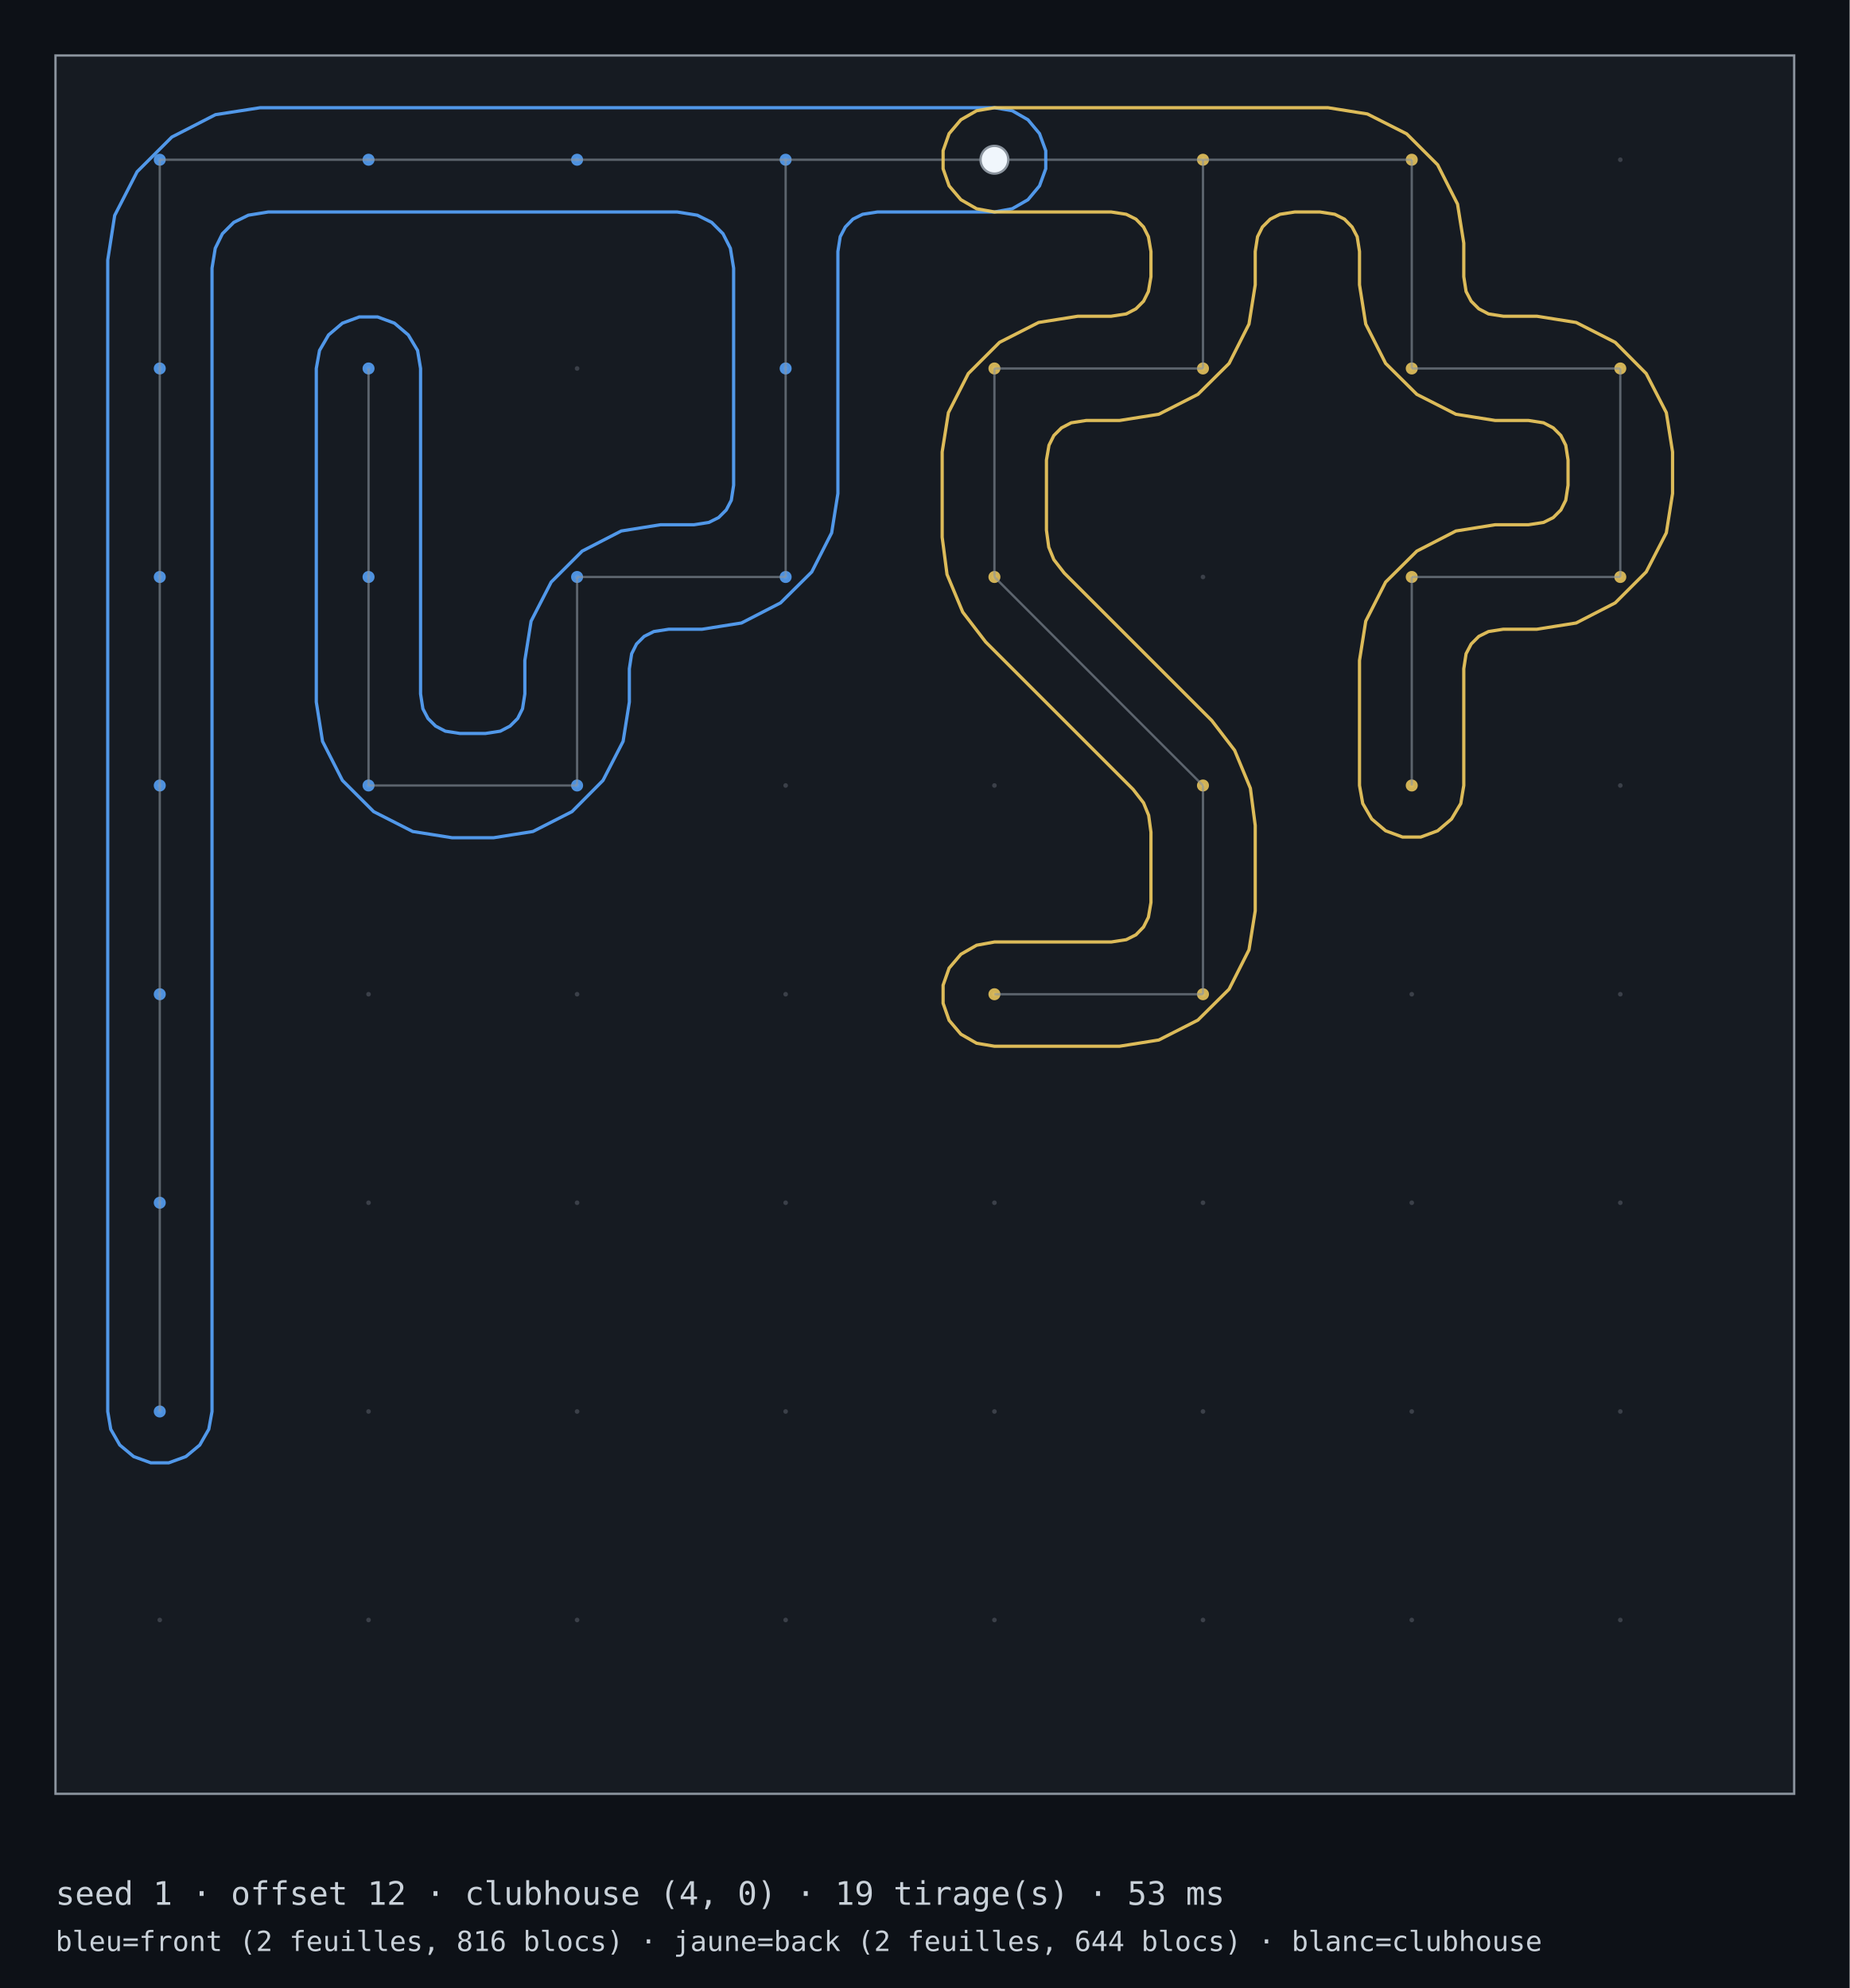
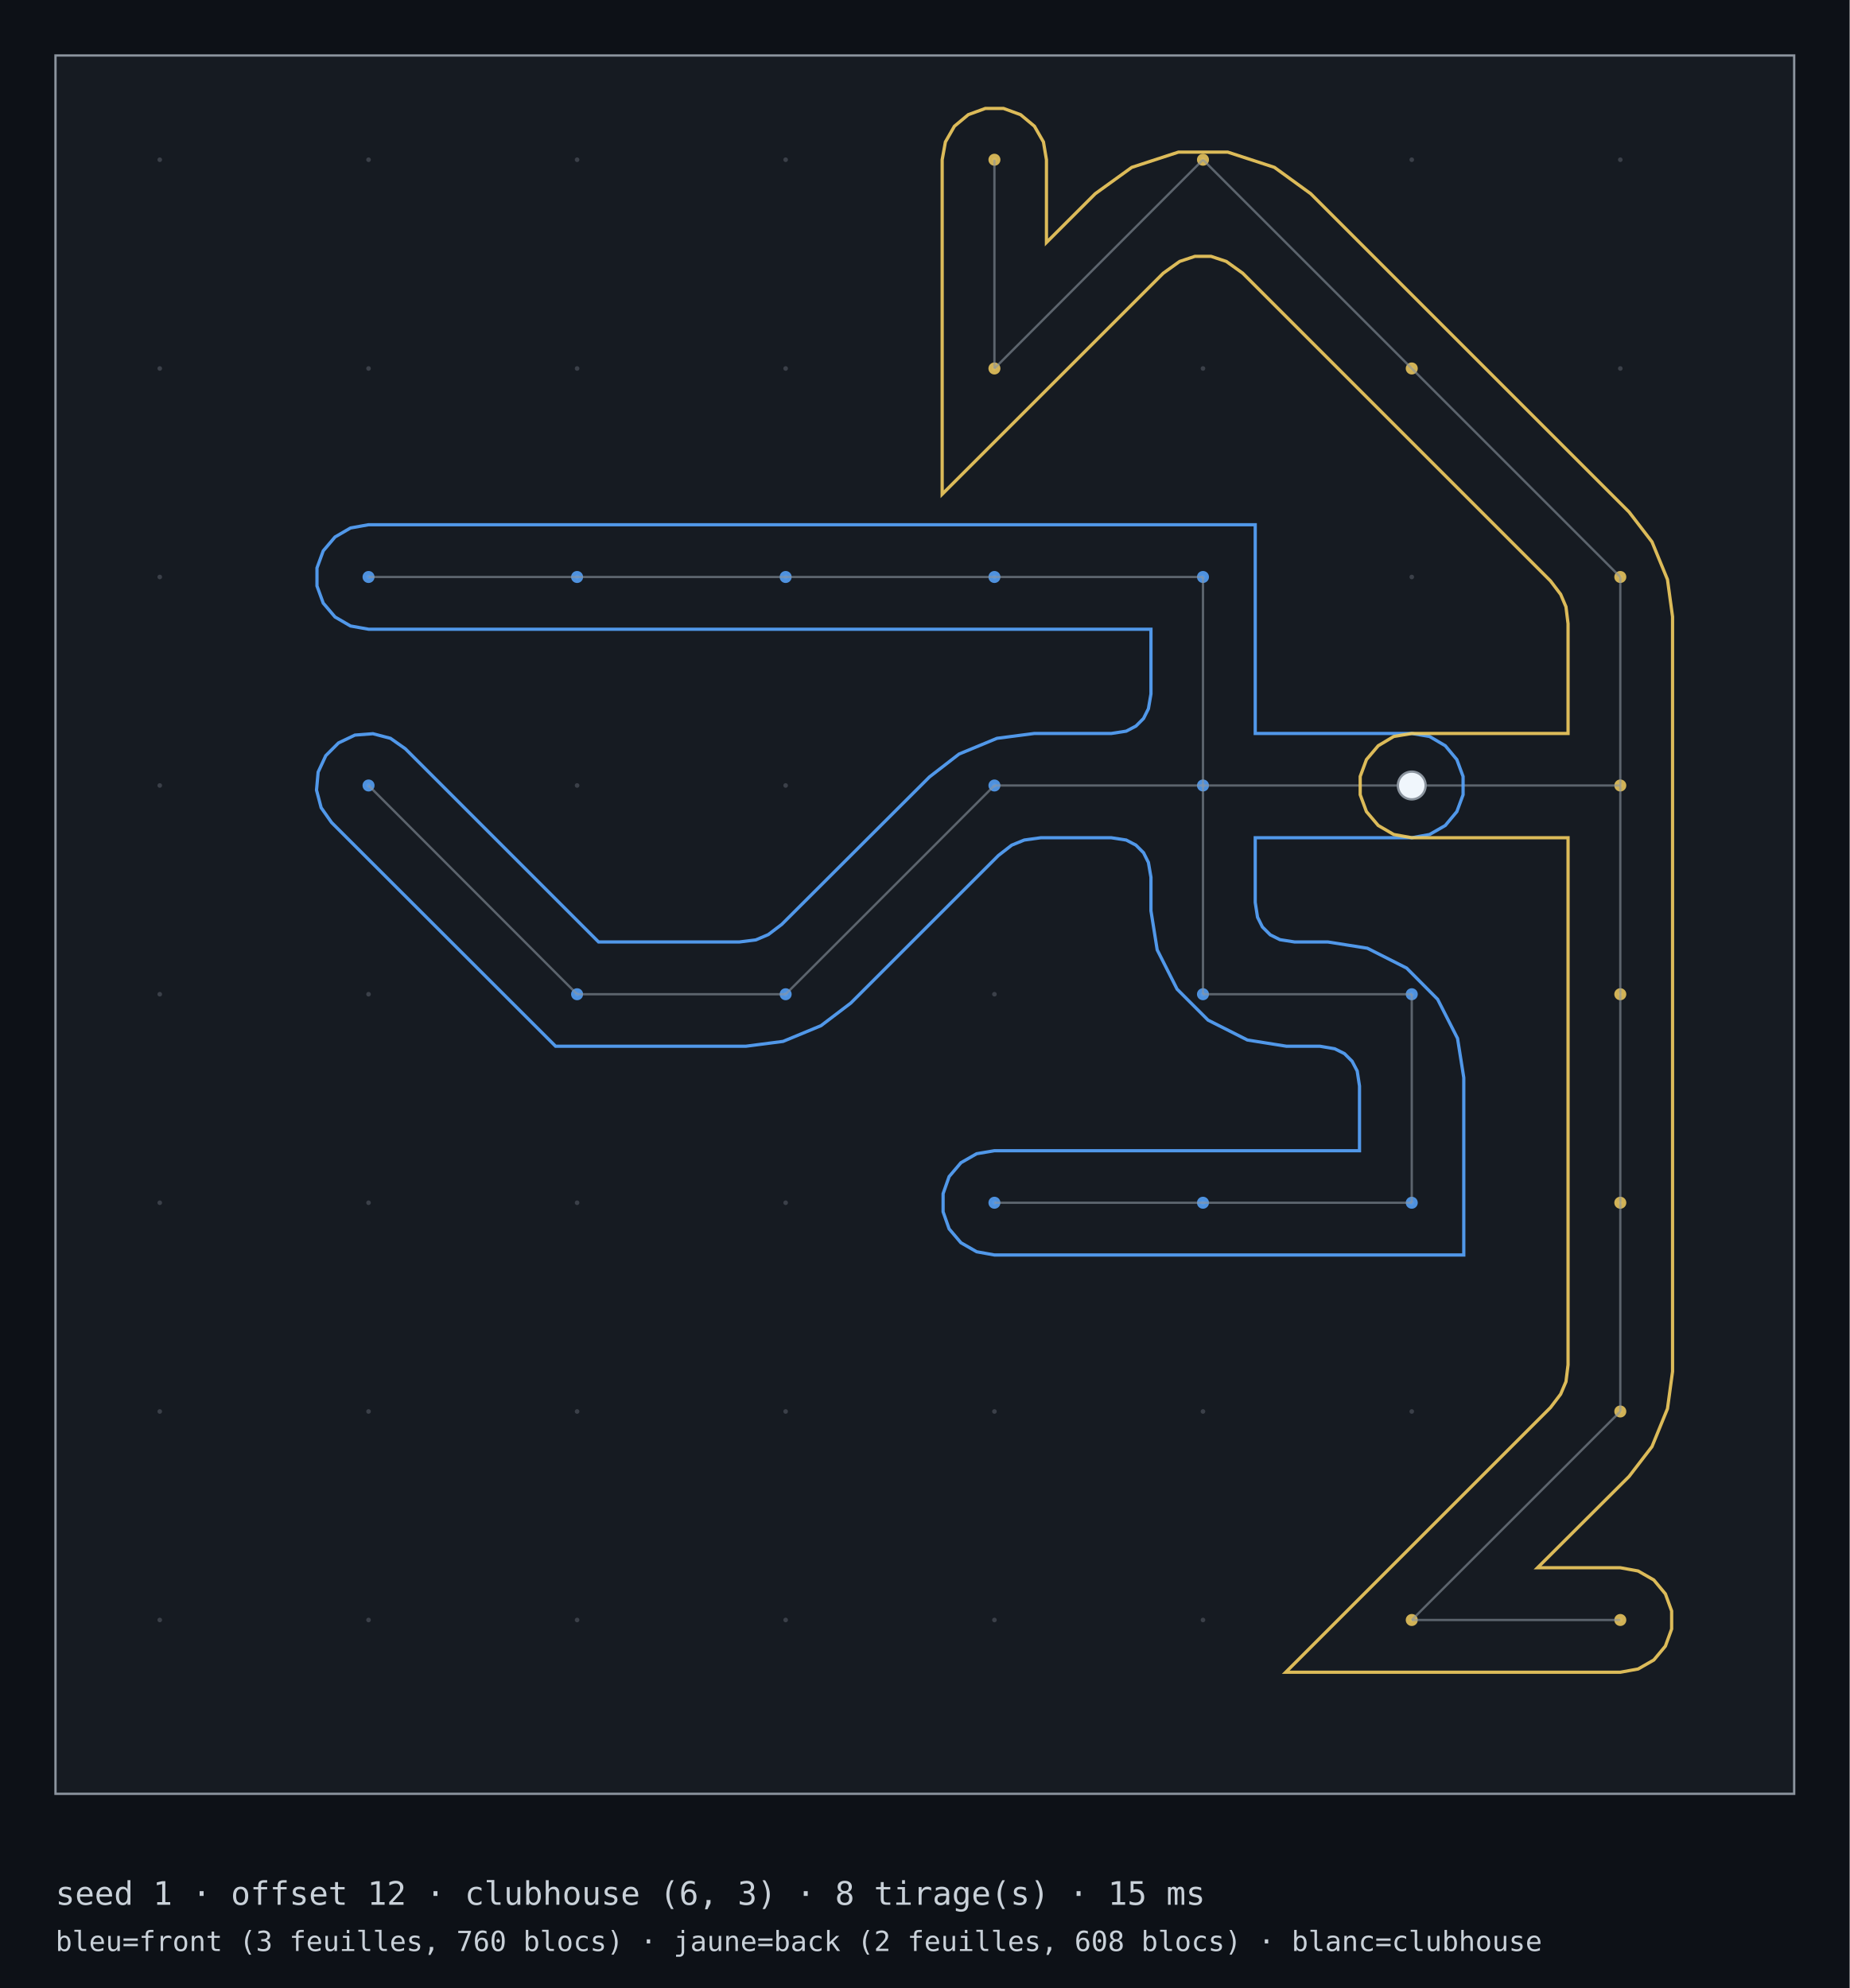
<svg xmlns="http://www.w3.org/2000/svg" width="800" height="860">
  <rect width="100%" height="100%" fill="#0d1117" />
  <rect x="24" y="24" width="752.0" height="752.0" fill="#161b22" stroke="#8b949e" />
  <style>text{font-family:monospace;fill:#c9d1d9}</style>
  <circle cx="69.1" cy="69.1" r="1.0" fill="#3b4049" />
  <circle cx="69.1" cy="159.4" r="1.0" fill="#3b4049" />
  <circle cx="69.1" cy="249.6" r="1.0" fill="#3b4049" />
  <circle cx="69.1" cy="339.8" r="1.0" fill="#3b4049" />
  <circle cx="69.1" cy="430.1" r="1.0" fill="#3b4049" />
  <circle cx="69.1" cy="520.3" r="1.0" fill="#3b4049" />
  <circle cx="69.1" cy="610.6" r="1.0" fill="#3b4049" />
  <circle cx="69.1" cy="700.8" r="1.0" fill="#3b4049" />
  <circle cx="159.4" cy="69.1" r="1.0" fill="#3b4049" />
  <circle cx="159.4" cy="159.4" r="1.0" fill="#3b4049" />
  <circle cx="159.4" cy="249.6" r="1.0" fill="#3b4049" />
  <circle cx="159.4" cy="339.8" r="1.0" fill="#3b4049" />
  <circle cx="159.4" cy="430.1" r="1.0" fill="#3b4049" />
  <circle cx="159.4" cy="520.3" r="1.0" fill="#3b4049" />
  <circle cx="159.4" cy="610.6" r="1.0" fill="#3b4049" />
  <circle cx="159.4" cy="700.8" r="1.0" fill="#3b4049" />
  <circle cx="249.6" cy="69.1" r="1.0" fill="#3b4049" />
  <circle cx="249.6" cy="159.4" r="1.0" fill="#3b4049" />
  <circle cx="249.6" cy="249.6" r="1.0" fill="#3b4049" />
  <circle cx="249.6" cy="339.8" r="1.0" fill="#3b4049" />
  <circle cx="249.6" cy="430.1" r="1.0" fill="#3b4049" />
  <circle cx="249.6" cy="520.3" r="1.0" fill="#3b4049" />
  <circle cx="249.6" cy="610.6" r="1.0" fill="#3b4049" />
  <circle cx="249.6" cy="700.8" r="1.0" fill="#3b4049" />
  <circle cx="339.8" cy="69.1" r="1.0" fill="#3b4049" />
  <circle cx="339.8" cy="159.4" r="1.0" fill="#3b4049" />
  <circle cx="339.8" cy="249.6" r="1.0" fill="#3b4049" />
  <circle cx="339.8" cy="339.8" r="1.0" fill="#3b4049" />
  <circle cx="339.8" cy="430.1" r="1.0" fill="#3b4049" />
  <circle cx="339.8" cy="520.3" r="1.0" fill="#3b4049" />
  <circle cx="339.8" cy="610.6" r="1.0" fill="#3b4049" />
  <circle cx="339.8" cy="700.8" r="1.0" fill="#3b4049" />
  <circle cx="430.1" cy="69.1" r="1.0" fill="#3b4049" />
  <circle cx="430.1" cy="159.4" r="1.0" fill="#3b4049" />
  <circle cx="430.1" cy="249.6" r="1.0" fill="#3b4049" />
  <circle cx="430.1" cy="339.8" r="1.0" fill="#3b4049" />
  <circle cx="430.1" cy="430.1" r="1.0" fill="#3b4049" />
  <circle cx="430.1" cy="520.3" r="1.0" fill="#3b4049" />
  <circle cx="430.1" cy="610.6" r="1.0" fill="#3b4049" />
  <circle cx="430.1" cy="700.8" r="1.0" fill="#3b4049" />
  <circle cx="520.3" cy="69.1" r="1.0" fill="#3b4049" />
  <circle cx="520.3" cy="159.4" r="1.0" fill="#3b4049" />
  <circle cx="520.3" cy="249.6" r="1.0" fill="#3b4049" />
  <circle cx="520.3" cy="339.8" r="1.0" fill="#3b4049" />
  <circle cx="520.3" cy="430.1" r="1.0" fill="#3b4049" />
  <circle cx="520.3" cy="520.3" r="1.0" fill="#3b4049" />
  <circle cx="520.3" cy="610.6" r="1.0" fill="#3b4049" />
  <circle cx="520.3" cy="700.8" r="1.0" fill="#3b4049" />
  <circle cx="610.6" cy="69.1" r="1.0" fill="#3b4049" />
  <circle cx="610.6" cy="159.4" r="1.0" fill="#3b4049" />
  <circle cx="610.6" cy="249.6" r="1.0" fill="#3b4049" />
  <circle cx="610.6" cy="339.8" r="1.0" fill="#3b4049" />
  <circle cx="610.6" cy="430.1" r="1.0" fill="#3b4049" />
  <circle cx="610.6" cy="520.3" r="1.0" fill="#3b4049" />
  <circle cx="610.6" cy="610.6" r="1.0" fill="#3b4049" />
  <circle cx="610.6" cy="700.8" r="1.0" fill="#3b4049" />
  <circle cx="700.8" cy="69.1" r="1.0" fill="#3b4049" />
  <circle cx="700.8" cy="159.4" r="1.0" fill="#3b4049" />
  <circle cx="700.8" cy="249.6" r="1.0" fill="#3b4049" />
  <circle cx="700.8" cy="339.8" r="1.0" fill="#3b4049" />
  <circle cx="700.8" cy="430.1" r="1.0" fill="#3b4049" />
  <circle cx="700.8" cy="520.3" r="1.0" fill="#3b4049" />
  <circle cx="700.8" cy="610.6" r="1.0" fill="#3b4049" />
  <circle cx="700.8" cy="700.8" r="1.0" fill="#3b4049" />
-   <circle cx="339.8" cy="69.1" r="2.6" fill="#58a6ff" fill-opacity="0.85" />
-   <circle cx="339.8" cy="159.4" r="2.6" fill="#58a6ff" fill-opacity="0.85" />
-   <circle cx="249.6" cy="69.1" r="2.6" fill="#58a6ff" fill-opacity="0.85" />
-   <circle cx="159.4" cy="69.1" r="2.6" fill="#58a6ff" fill-opacity="0.85" />
-   <circle cx="69.1" cy="69.1" r="2.6" fill="#58a6ff" fill-opacity="0.85" />
-   <circle cx="69.1" cy="159.4" r="2.6" fill="#58a6ff" fill-opacity="0.85" />
-   <circle cx="69.1" cy="249.6" r="2.6" fill="#58a6ff" fill-opacity="0.85" />
-   <circle cx="69.1" cy="339.8" r="2.6" fill="#58a6ff" fill-opacity="0.85" />
-   <circle cx="69.1" cy="430.1" r="2.6" fill="#58a6ff" fill-opacity="0.85" />
-   <circle cx="69.1" cy="520.3" r="2.6" fill="#58a6ff" fill-opacity="0.85" />
-   <circle cx="69.1" cy="610.6" r="2.6" fill="#58a6ff" fill-opacity="0.85" />
+   <circle cx="520.3" cy="339.8" r="2.6" fill="#58a6ff" fill-opacity="0.85" />
+   <circle cx="520.3" cy="430.1" r="2.6" fill="#58a6ff" fill-opacity="0.85" />
+   <circle cx="430.1" cy="339.8" r="2.6" fill="#58a6ff" fill-opacity="0.85" />
+   <circle cx="520.3" cy="249.6" r="2.6" fill="#58a6ff" fill-opacity="0.85" />
+   <circle cx="430.1" cy="249.6" r="2.6" fill="#58a6ff" fill-opacity="0.85" />
  <circle cx="339.8" cy="249.6" r="2.6" fill="#58a6ff" fill-opacity="0.85" />
  <circle cx="249.6" cy="249.6" r="2.6" fill="#58a6ff" fill-opacity="0.85" />
-   <circle cx="249.6" cy="339.8" r="2.6" fill="#58a6ff" fill-opacity="0.85" />
+   <circle cx="159.4" cy="249.6" r="2.6" fill="#58a6ff" fill-opacity="0.85" />
+   <circle cx="339.8" cy="430.1" r="2.6" fill="#58a6ff" fill-opacity="0.85" />
+   <circle cx="249.6" cy="430.1" r="2.6" fill="#58a6ff" fill-opacity="0.85" />
  <circle cx="159.4" cy="339.8" r="2.6" fill="#58a6ff" fill-opacity="0.85" />
-   <circle cx="159.4" cy="249.6" r="2.6" fill="#58a6ff" fill-opacity="0.85" />
-   <circle cx="159.4" cy="159.4" r="2.6" fill="#58a6ff" fill-opacity="0.85" />
+   <circle cx="610.6" cy="430.1" r="2.6" fill="#58a6ff" fill-opacity="0.85" />
+   <circle cx="610.6" cy="520.3" r="2.6" fill="#58a6ff" fill-opacity="0.85" />
+   <circle cx="520.3" cy="520.3" r="2.6" fill="#58a6ff" fill-opacity="0.85" />
+   <circle cx="430.1" cy="520.3" r="2.6" fill="#58a6ff" fill-opacity="0.85" />
+   <circle cx="700.8" cy="339.8" r="2.6" fill="#f2cc60" fill-opacity="0.85" />
+   <circle cx="700.8" cy="249.6" r="2.6" fill="#f2cc60" fill-opacity="0.85" />
+   <circle cx="700.8" cy="430.1" r="2.6" fill="#f2cc60" fill-opacity="0.85" />
+   <circle cx="700.8" cy="520.3" r="2.6" fill="#f2cc60" fill-opacity="0.85" />
+   <circle cx="700.8" cy="610.6" r="2.6" fill="#f2cc60" fill-opacity="0.85" />
+   <circle cx="610.6" cy="700.8" r="2.6" fill="#f2cc60" fill-opacity="0.85" />
+   <circle cx="700.8" cy="700.8" r="2.6" fill="#f2cc60" fill-opacity="0.85" />
+   <circle cx="610.6" cy="159.4" r="2.6" fill="#f2cc60" fill-opacity="0.85" />
  <circle cx="520.3" cy="69.1" r="2.6" fill="#f2cc60" fill-opacity="0.85" />
-   <circle cx="520.3" cy="159.4" r="2.6" fill="#f2cc60" fill-opacity="0.85" />
-   <circle cx="610.6" cy="69.1" r="2.6" fill="#f2cc60" fill-opacity="0.85" />
-   <circle cx="610.6" cy="159.4" r="2.6" fill="#f2cc60" fill-opacity="0.85" />
-   <circle cx="700.8" cy="159.4" r="2.6" fill="#f2cc60" fill-opacity="0.85" />
-   <circle cx="700.8" cy="249.6" r="2.6" fill="#f2cc60" fill-opacity="0.85" />
-   <circle cx="610.6" cy="249.6" r="2.6" fill="#f2cc60" fill-opacity="0.85" />
-   <circle cx="610.6" cy="339.8" r="2.6" fill="#f2cc60" fill-opacity="0.85" />
  <circle cx="430.1" cy="159.4" r="2.6" fill="#f2cc60" fill-opacity="0.85" />
-   <circle cx="430.1" cy="249.6" r="2.6" fill="#f2cc60" fill-opacity="0.85" />
-   <circle cx="520.3" cy="339.8" r="2.6" fill="#f2cc60" fill-opacity="0.85" />
-   <circle cx="520.3" cy="430.1" r="2.6" fill="#f2cc60" fill-opacity="0.85" />
-   <circle cx="430.1" cy="430.1" r="2.6" fill="#f2cc60" fill-opacity="0.85" />
-   <line x1="430.1" y1="69.1" x2="339.8" y2="69.1" stroke="#8b949e" stroke-width="1.0" stroke-opacity="0.6" />
-   <line x1="430.1" y1="69.1" x2="520.3" y2="69.1" stroke="#8b949e" stroke-width="1.0" stroke-opacity="0.6" />
-   <line x1="339.8" y1="69.1" x2="339.8" y2="159.4" stroke="#8b949e" stroke-width="1.0" stroke-opacity="0.6" />
-   <line x1="520.3" y1="69.1" x2="520.3" y2="159.4" stroke="#8b949e" stroke-width="1.0" stroke-opacity="0.6" />
-   <line x1="339.8" y1="159.4" x2="339.8" y2="249.6" stroke="#8b949e" stroke-width="1.0" stroke-opacity="0.6" />
-   <line x1="520.3" y1="159.4" x2="430.1" y2="159.4" stroke="#8b949e" stroke-width="1.0" stroke-opacity="0.6" />
+   <circle cx="430.1" cy="69.1" r="2.6" fill="#f2cc60" fill-opacity="0.85" />
+   <line x1="610.6" y1="339.8" x2="520.3" y2="339.8" stroke="#8b949e" stroke-width="1.0" stroke-opacity="0.6" />
+   <line x1="610.6" y1="339.8" x2="700.8" y2="339.8" stroke="#8b949e" stroke-width="1.0" stroke-opacity="0.6" />
+   <line x1="520.3" y1="339.8" x2="520.3" y2="430.1" stroke="#8b949e" stroke-width="1.0" stroke-opacity="0.6" />
+   <line x1="700.8" y1="339.8" x2="700.8" y2="249.6" stroke="#8b949e" stroke-width="1.0" stroke-opacity="0.6" />
+   <line x1="520.3" y1="430.1" x2="610.6" y2="430.1" stroke="#8b949e" stroke-width="1.0" stroke-opacity="0.6" />
+   <line x1="700.8" y1="249.6" x2="610.6" y2="159.4" stroke="#8b949e" stroke-width="1.0" stroke-opacity="0.6" />
+   <line x1="610.6" y1="430.1" x2="610.6" y2="520.3" stroke="#8b949e" stroke-width="1.0" stroke-opacity="0.6" />
+   <line x1="610.6" y1="159.4" x2="520.3" y2="69.1" stroke="#8b949e" stroke-width="1.0" stroke-opacity="0.6" />
+   <line x1="610.6" y1="520.3" x2="520.3" y2="520.3" stroke="#8b949e" stroke-width="1.0" stroke-opacity="0.6" />
+   <line x1="520.3" y1="69.1" x2="430.1" y2="159.4" stroke="#8b949e" stroke-width="1.0" stroke-opacity="0.6" />
+   <line x1="520.3" y1="520.3" x2="430.1" y2="520.3" stroke="#8b949e" stroke-width="1.0" stroke-opacity="0.6" />
+   <line x1="430.1" y1="159.4" x2="430.1" y2="69.1" stroke="#8b949e" stroke-width="1.0" stroke-opacity="0.6" />
+   <line x1="520.3" y1="339.8" x2="430.1" y2="339.8" stroke="#8b949e" stroke-width="1.0" stroke-opacity="0.6" />
+   <line x1="700.8" y1="339.8" x2="700.8" y2="430.1" stroke="#8b949e" stroke-width="1.0" stroke-opacity="0.6" />
+   <line x1="430.1" y1="339.8" x2="339.8" y2="430.1" stroke="#8b949e" stroke-width="1.0" stroke-opacity="0.6" />
+   <line x1="700.8" y1="430.1" x2="700.8" y2="520.3" stroke="#8b949e" stroke-width="1.0" stroke-opacity="0.6" />
+   <line x1="339.8" y1="430.1" x2="249.6" y2="430.1" stroke="#8b949e" stroke-width="1.0" stroke-opacity="0.6" />
+   <line x1="700.8" y1="520.3" x2="700.8" y2="610.6" stroke="#8b949e" stroke-width="1.0" stroke-opacity="0.6" />
+   <line x1="249.6" y1="430.1" x2="159.4" y2="339.8" stroke="#8b949e" stroke-width="1.0" stroke-opacity="0.6" />
+   <line x1="700.8" y1="610.6" x2="610.6" y2="700.8" stroke="#8b949e" stroke-width="1.0" stroke-opacity="0.6" />
+   <line x1="610.6" y1="700.8" x2="700.8" y2="700.8" stroke="#8b949e" stroke-width="1.0" stroke-opacity="0.6" />
+   <line x1="520.3" y1="339.8" x2="520.3" y2="249.6" stroke="#8b949e" stroke-width="1.0" stroke-opacity="0.6" />
+   <line x1="520.3" y1="249.6" x2="430.1" y2="249.6" stroke="#8b949e" stroke-width="1.0" stroke-opacity="0.6" />
+   <line x1="430.1" y1="249.6" x2="339.8" y2="249.6" stroke="#8b949e" stroke-width="1.0" stroke-opacity="0.6" />
  <line x1="339.8" y1="249.6" x2="249.6" y2="249.6" stroke="#8b949e" stroke-width="1.0" stroke-opacity="0.6" />
-   <line x1="430.1" y1="159.4" x2="430.1" y2="249.6" stroke="#8b949e" stroke-width="1.0" stroke-opacity="0.6" />
-   <line x1="249.6" y1="249.6" x2="249.6" y2="339.8" stroke="#8b949e" stroke-width="1.0" stroke-opacity="0.6" />
-   <line x1="430.1" y1="249.6" x2="520.3" y2="339.8" stroke="#8b949e" stroke-width="1.0" stroke-opacity="0.6" />
-   <line x1="249.6" y1="339.8" x2="159.4" y2="339.8" stroke="#8b949e" stroke-width="1.0" stroke-opacity="0.6" />
-   <line x1="520.3" y1="339.8" x2="520.3" y2="430.1" stroke="#8b949e" stroke-width="1.0" stroke-opacity="0.6" />
-   <line x1="159.4" y1="339.8" x2="159.4" y2="249.6" stroke="#8b949e" stroke-width="1.0" stroke-opacity="0.6" />
-   <line x1="520.3" y1="430.1" x2="430.1" y2="430.1" stroke="#8b949e" stroke-width="1.0" stroke-opacity="0.6" />
-   <line x1="159.4" y1="249.6" x2="159.4" y2="159.4" stroke="#8b949e" stroke-width="1.0" stroke-opacity="0.6" />
-   <line x1="520.3" y1="69.1" x2="610.6" y2="69.1" stroke="#8b949e" stroke-width="1.0" stroke-opacity="0.6" />
-   <line x1="339.8" y1="69.1" x2="249.6" y2="69.1" stroke="#8b949e" stroke-width="1.0" stroke-opacity="0.6" />
-   <line x1="610.6" y1="69.1" x2="610.6" y2="159.4" stroke="#8b949e" stroke-width="1.0" stroke-opacity="0.6" />
-   <line x1="249.6" y1="69.1" x2="159.4" y2="69.1" stroke="#8b949e" stroke-width="1.0" stroke-opacity="0.6" />
-   <line x1="610.6" y1="159.4" x2="700.8" y2="159.4" stroke="#8b949e" stroke-width="1.0" stroke-opacity="0.6" />
-   <line x1="159.4" y1="69.1" x2="69.1" y2="69.1" stroke="#8b949e" stroke-width="1.0" stroke-opacity="0.6" />
-   <line x1="700.8" y1="159.4" x2="700.8" y2="249.6" stroke="#8b949e" stroke-width="1.0" stroke-opacity="0.6" />
-   <line x1="69.1" y1="69.1" x2="69.1" y2="159.4" stroke="#8b949e" stroke-width="1.0" stroke-opacity="0.6" />
-   <line x1="700.8" y1="249.6" x2="610.6" y2="249.6" stroke="#8b949e" stroke-width="1.0" stroke-opacity="0.6" />
-   <line x1="69.1" y1="159.4" x2="69.1" y2="249.6" stroke="#8b949e" stroke-width="1.0" stroke-opacity="0.6" />
-   <line x1="610.6" y1="249.6" x2="610.6" y2="339.8" stroke="#8b949e" stroke-width="1.0" stroke-opacity="0.6" />
-   <line x1="69.1" y1="249.6" x2="69.1" y2="339.8" stroke="#8b949e" stroke-width="1.0" stroke-opacity="0.6" />
-   <line x1="69.1" y1="339.8" x2="69.1" y2="430.1" stroke="#8b949e" stroke-width="1.0" stroke-opacity="0.6" />
-   <line x1="69.1" y1="430.1" x2="69.1" y2="520.3" stroke="#8b949e" stroke-width="1.0" stroke-opacity="0.6" />
-   <line x1="69.1" y1="520.3" x2="69.1" y2="610.6" stroke="#8b949e" stroke-width="1.0" stroke-opacity="0.6" />
-   <polygon points="430.1,91.7 437.8,90.3 444.6,86.4 449.6,80.4 452.3,73.0 452.3,65.2 449.6,57.8 444.6,51.8 437.8,47.9 430.1,46.6 112.5,46.6 93.2,49.6 74.3,59.3 59.3,74.3 49.6,93.2 46.6,112.5 46.6,610.6 47.9,618.3 51.8,625.1 57.8,630.1 65.2,632.8 73.0,632.8 80.4,630.1 86.4,625.1 90.3,618.3 91.7,610.6 91.7,116.0 93.1,107.4 96.2,101.1 101.1,96.2 107.4,93.1 116.0,91.7 292.9,91.7 301.6,93.1 307.8,96.2 312.7,101.1 315.9,107.4 317.3,116.0 317.3,209.9 316.3,216.4 314.1,220.6 310.8,223.9 306.6,226.0 300.2,227.0 285.7,227.0 268.7,229.7 251.8,238.4 238.4,251.8 229.7,268.7 227.0,285.7 227.0,300.2 226.0,306.6 223.9,310.8 220.6,314.1 216.4,316.3 209.9,317.3 199.0,317.3 192.6,316.3 188.4,314.1 185.1,310.8 182.9,306.6 181.9,300.2 181.9,159.4 180.6,151.6 176.6,144.9 170.6,139.8 163.3,137.1 155.4,137.1 148.1,139.8 142.1,144.9 138.2,151.6 136.8,159.4 136.8,303.7 139.5,320.7 148.1,337.6 161.6,351.1 178.5,359.7 195.5,362.4 213.5,362.4 230.5,359.7 247.4,351.1 260.8,337.6 269.5,320.7 272.2,303.7 272.2,289.3 273.2,282.8 275.3,278.6 278.6,275.3 282.8,273.2 289.3,272.2 303.7,272.2 320.7,269.5 337.6,260.8 351.1,247.4 359.7,230.5 362.4,213.5 362.4,108.8 363.4,102.4 365.6,98.2 368.9,94.8 373.1,92.7 379.5,91.7" fill="none" stroke="#58a6ff" stroke-width="1.4" stroke-opacity="0.9" />
-   <polygon points="430.1,46.6 422.4,47.9 415.6,51.8 410.5,57.8 407.9,65.2 407.9,73.0 410.5,80.4 415.6,86.4 422.4,90.3 430.1,91.7 480.6,91.7 487.1,92.7 491.3,94.8 494.6,98.2 496.7,102.4 497.8,108.8 497.8,119.7 496.7,126.1 494.6,130.3 491.3,133.6 487.1,135.8 480.6,136.8 466.2,136.8 449.2,139.5 432.3,148.1 418.8,161.6 410.2,178.5 407.5,195.5 407.5,232.4 409.6,248.5 416.4,264.8 426.3,277.7 490.1,341.5 494.6,347.3 496.8,352.7 497.8,360.0 497.8,390.4 496.7,396.8 494.6,401.0 491.3,404.4 487.1,406.5 480.6,407.5 430.1,407.5 422.4,408.9 415.6,412.8 410.5,418.8 407.9,426.2 407.9,434.0 410.5,441.4 415.6,447.4 422.4,451.3 430.1,452.6 484.2,452.6 501.2,449.9 518.1,441.3 531.6,427.9 540.2,410.9 542.9,394.0 542.9,357.1 540.8,341.0 534.0,324.6 524.1,311.7 460.3,247.9 455.8,242.1 453.6,236.7 452.6,229.4 452.6,199.0 453.7,192.6 455.8,188.4 459.1,185.1 463.3,182.9 469.8,181.9 484.2,181.9 501.2,179.2 518.1,170.6 531.6,157.2 540.2,140.2 542.9,123.2 542.9,108.8 543.9,102.4 546.0,98.2 549.4,94.8 553.6,92.7 560.0,91.7 570.9,91.7 577.3,92.7 581.5,94.8 584.8,98.2 587.0,102.4 588.0,108.8 588.0,123.2 590.7,140.2 599.3,157.2 612.8,170.6 629.7,179.2 646.7,181.9 661.1,181.9 667.6,182.9 671.8,185.1 675.1,188.4 677.2,192.6 678.2,199.0 678.2,209.9 677.2,216.4 675.1,220.6 671.8,223.9 667.6,226.0 661.1,227.0 646.7,227.0 629.7,229.7 612.8,238.4 599.3,251.8 590.7,268.7 588.0,285.7 588.0,339.8 589.4,347.6 593.3,354.3 599.3,359.4 606.6,362.1 614.5,362.1 621.8,359.4 627.8,354.3 631.8,347.6 633.1,339.8 633.1,289.3 634.1,282.8 636.3,278.6 639.6,275.3 643.8,273.2 650.2,272.2 664.7,272.2 681.7,269.5 698.6,260.8 712.0,247.4 720.7,230.5 723.4,213.5 723.4,195.5 720.7,178.5 712.0,161.6 698.6,148.1 681.7,139.5 664.7,136.8 650.2,136.8 643.8,135.8 639.6,133.6 636.3,130.3 634.1,126.1 633.1,119.7 633.1,105.2 630.4,88.3 621.8,71.3 608.4,57.9 591.4,49.3 574.4,46.6" fill="none" stroke="#f2cc60" stroke-width="1.4" stroke-opacity="0.9" />
-   <circle cx="430.1" cy="69.1" r="6" fill="#f0f6fc" stroke="#8b949e" />
-   <text x="24" y="824" font-size="14">seed 1 · offset 12 · clubhouse (4, 0) · 19 tirage(s) · 53 ms</text>
-   <text x="24" y="844" font-size="12">bleu=front (2 feuilles, 816 blocs) · jaune=back (2 feuilles, 644 blocs) · blanc=clubhouse</text>
+   <line x1="249.6" y1="249.6" x2="159.4" y2="249.6" stroke="#8b949e" stroke-width="1.0" stroke-opacity="0.6" />
+   <polygon points="610.6,362.4 618.3,361.0 625.1,357.1 630.1,351.1 632.8,343.8 632.8,335.9 630.1,328.6 625.1,322.6 618.3,318.6 610.6,317.3 542.9,317.3 542.9,227.0 159.4,227.0 151.6,228.4 144.9,232.3 139.8,238.3 137.1,245.7 137.1,253.5 139.8,260.9 144.9,266.9 151.6,270.8 159.4,272.2 497.8,272.2 497.8,300.2 496.7,306.6 494.6,310.8 491.3,314.1 487.1,316.3 480.6,317.3 447.3,317.3 431.2,319.4 414.8,326.2 402.0,336.1 338.1,399.9 332.3,404.3 326.9,406.6 319.7,407.5 258.9,407.5 175.3,323.9 168.9,319.4 161.3,317.4 153.5,318.0 146.4,321.4 140.9,326.9 137.6,334.0 136.9,341.8 138.9,349.4 143.4,355.8 240.3,452.6 322.6,452.6 338.7,450.5 355.1,443.7 368.0,433.9 431.8,370.1 437.6,365.6 443.0,363.4 450.2,362.4 480.6,362.4 487.1,363.4 491.3,365.6 494.6,368.9 496.7,373.1 497.8,379.5 497.8,394.0 500.5,410.9 509.1,427.9 522.5,441.3 539.5,449.9 556.4,452.6 570.9,452.6 577.3,453.7 581.5,455.8 584.8,459.1 587.0,463.3 588.0,469.8 588.0,497.8 430.1,497.8 422.4,499.1 415.6,503.0 410.5,509.0 407.9,516.4 407.9,524.2 410.5,531.6 415.6,537.6 422.4,541.5 430.1,542.9 633.1,542.9 633.1,466.2 630.4,449.2 621.8,432.3 608.4,418.8 591.4,410.2 574.4,407.5 560.0,407.5 553.6,406.5 549.4,404.4 546.0,401.0 543.9,396.8 542.9,390.4 542.9,362.4" fill="none" stroke="#58a6ff" stroke-width="1.4" stroke-opacity="0.9" />
+   <polygon points="610.6,317.3 602.8,318.6 596.1,322.6 591.0,328.6 588.3,335.9 588.3,343.8 591.0,351.1 596.1,357.1 602.8,361.0 610.6,362.4 678.2,362.4 678.2,590.4 677.3,597.7 675.0,603.1 670.6,608.9 556.1,723.4 700.8,723.4 708.5,722.0 715.3,718.1 720.3,712.1 723.0,704.7 723.0,696.9 720.3,689.5 715.3,683.5 708.5,679.6 700.8,678.2 665.0,678.2 704.6,638.7 714.5,625.8 721.2,609.4 723.4,593.3 723.4,266.8 721.2,250.7 714.5,234.4 704.6,221.5 566.9,83.8 551.2,72.4 531.0,65.8 509.7,65.8 489.5,72.4 473.7,83.8 452.6,104.9 452.6,69.1 451.3,61.4 447.4,54.6 441.4,49.6 434.0,46.9 426.2,46.9 418.8,49.6 412.8,54.6 408.9,61.4 407.5,69.1 407.5,213.8 503.1,118.2 510.2,113.1 516.8,110.9 523.8,110.9 530.4,113.1 537.5,118.2 670.6,251.3 675.0,257.1 677.3,262.5 678.2,269.8 678.2,317.3" fill="none" stroke="#f2cc60" stroke-width="1.4" stroke-opacity="0.9" />
+   <circle cx="610.6" cy="339.8" r="6" fill="#f0f6fc" stroke="#8b949e" />
+   <text x="24" y="824" font-size="14">seed 1 · offset 12 · clubhouse (6, 3) · 8 tirage(s) · 15 ms</text>
+   <text x="24" y="844" font-size="12">bleu=front (3 feuilles, 760 blocs) · jaune=back (2 feuilles, 608 blocs) · blanc=clubhouse</text>
</svg>
